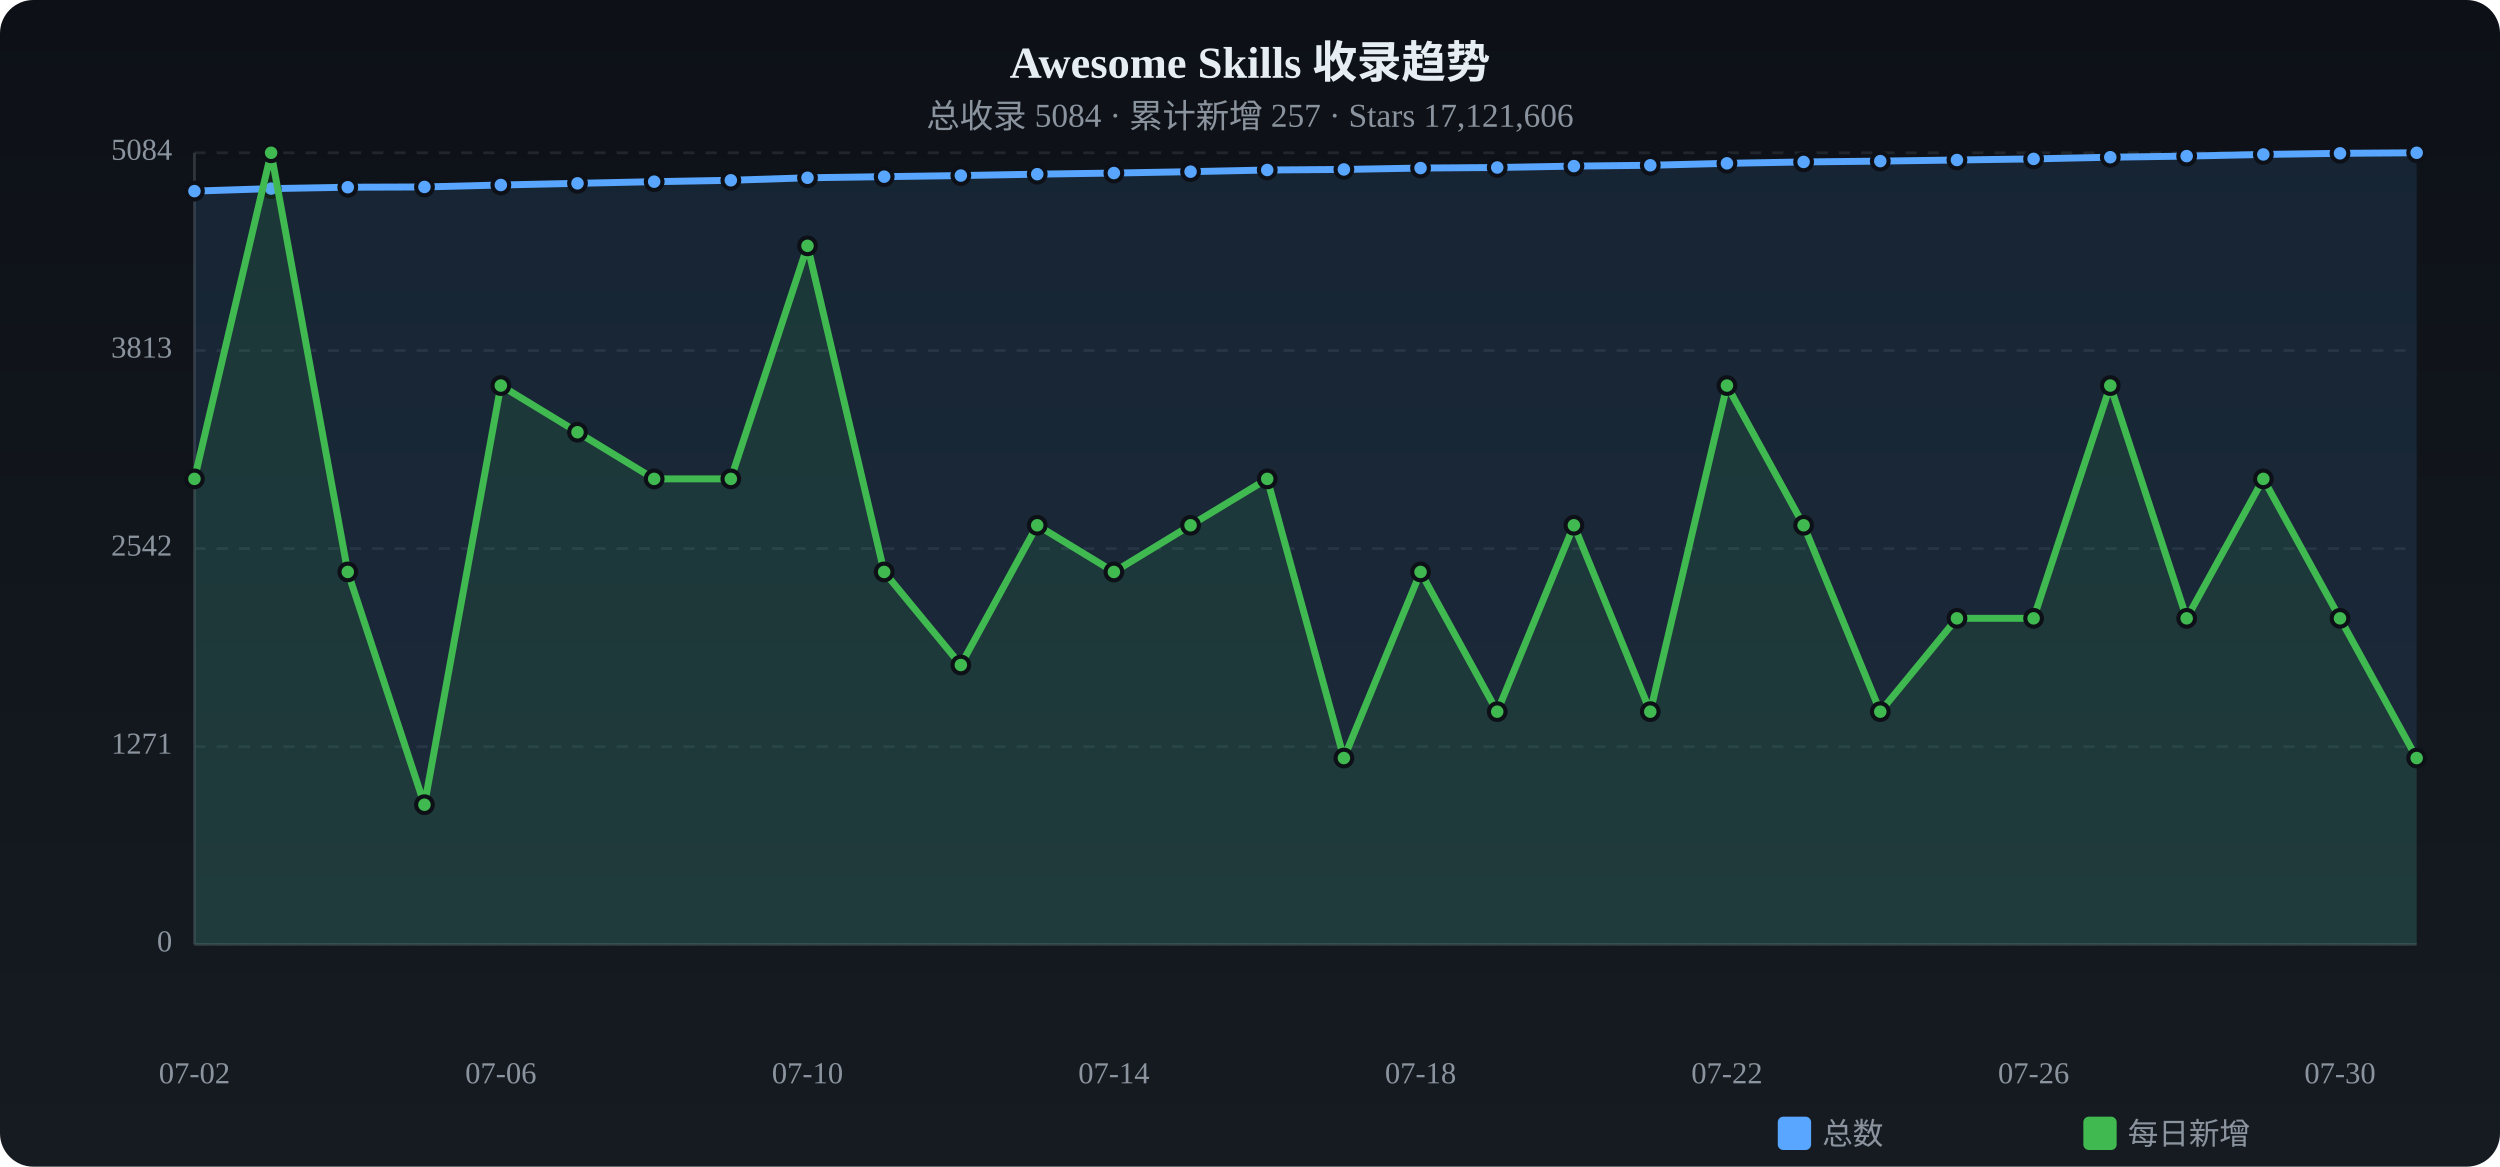
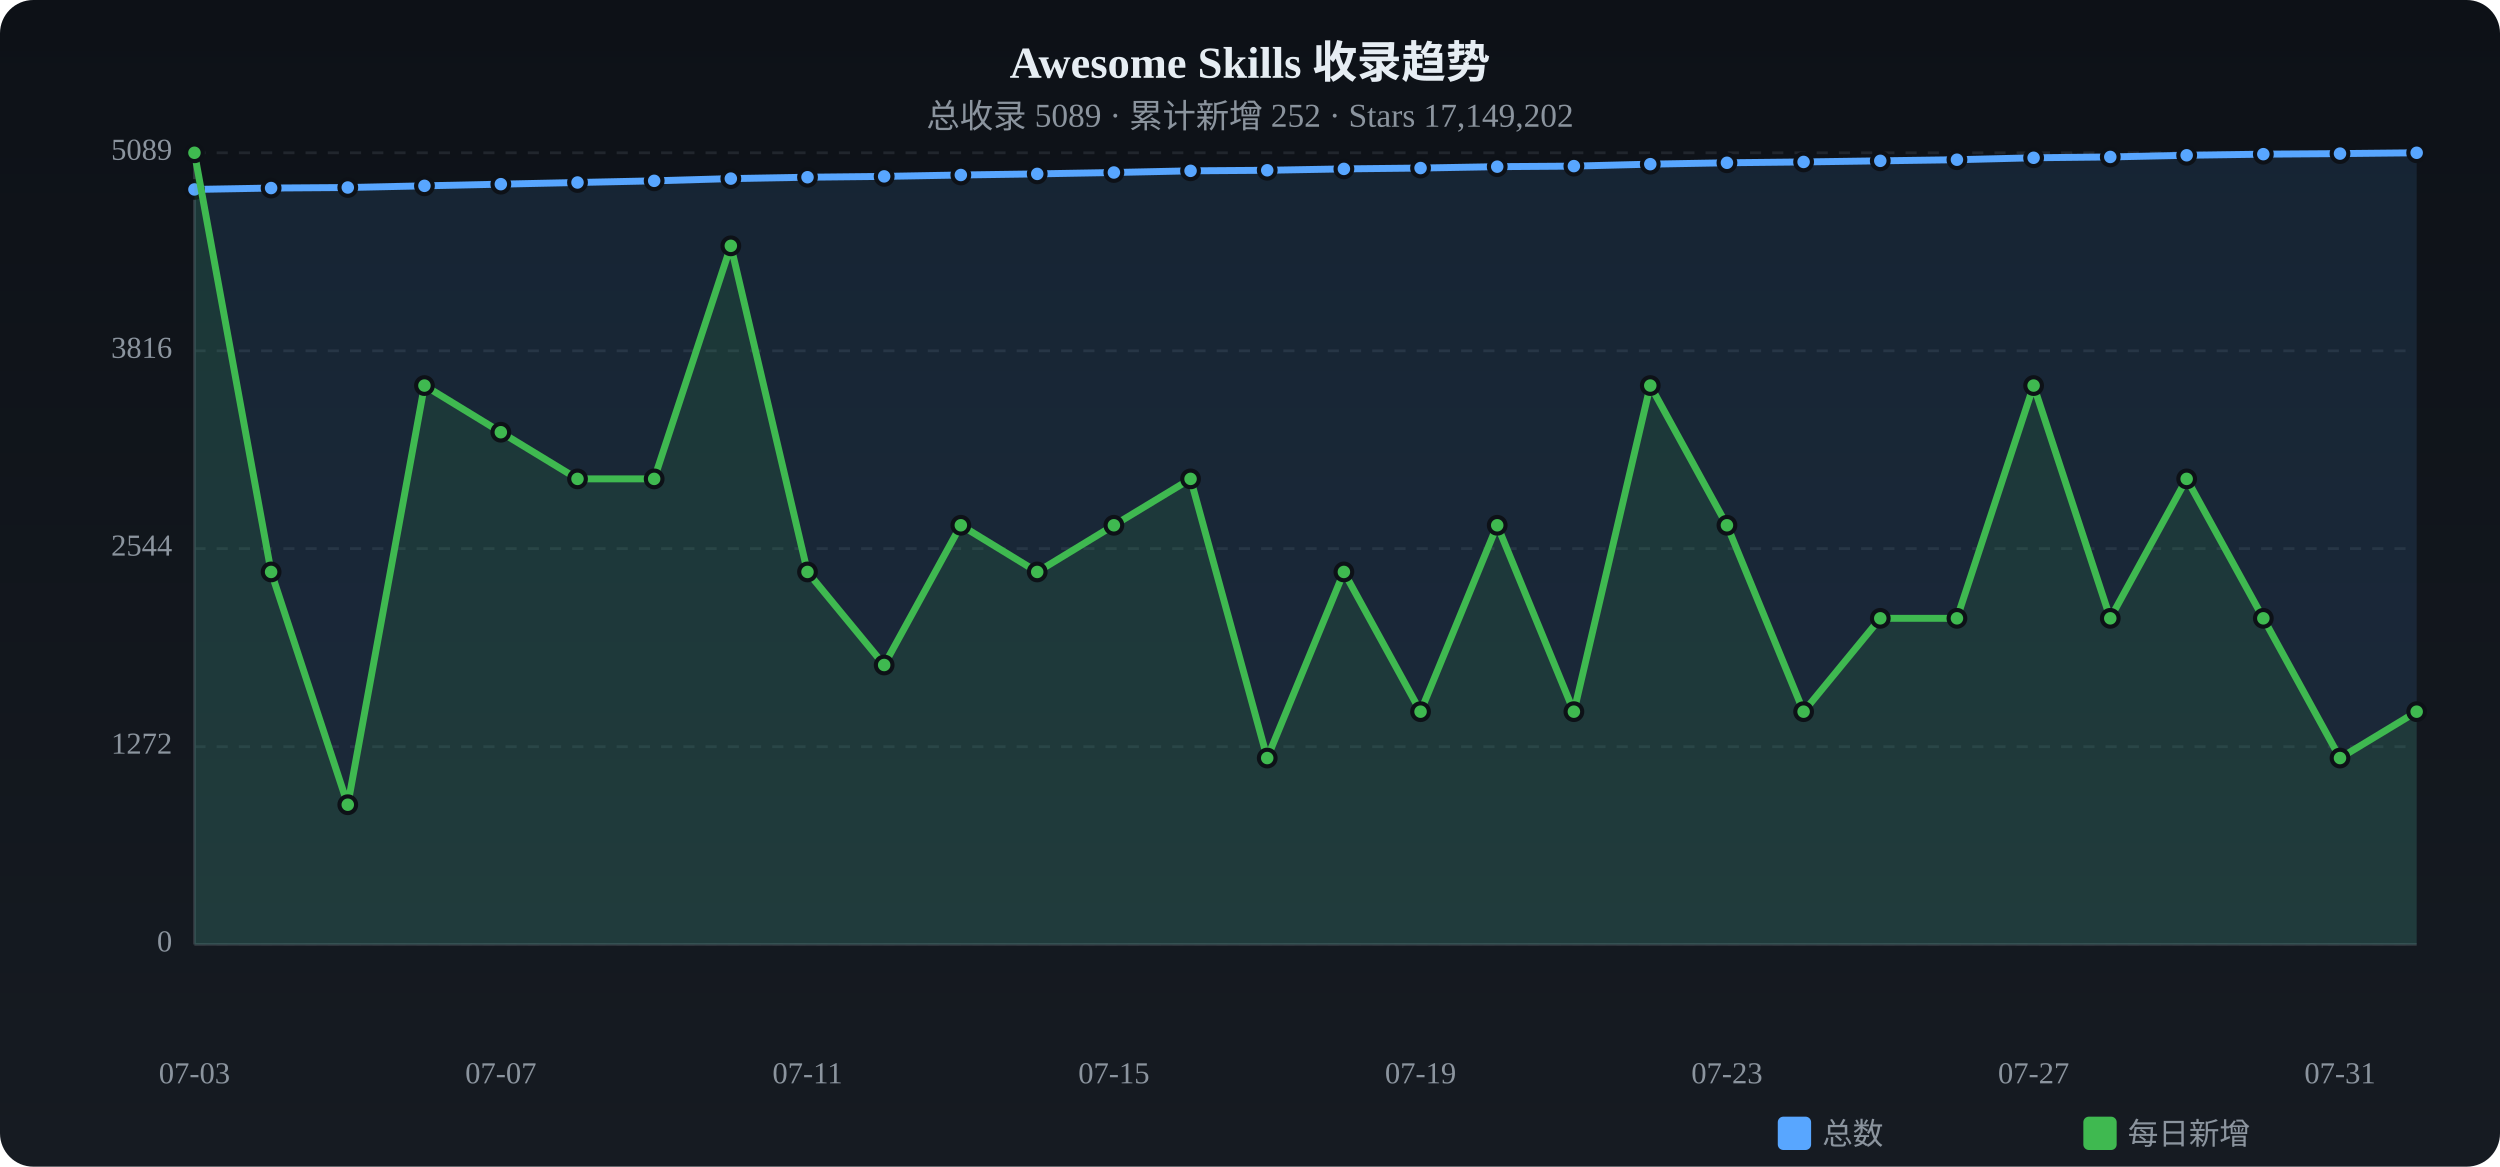
<svg xmlns="http://www.w3.org/2000/svg" viewBox="0 0 900 420" width="900" height="420">
  <defs>
    <linearGradient id="tbg" x1="0%" y1="0%" x2="0%" y2="100%">
      <stop offset="0%" stop-color="#0d1117" />
      <stop offset="100%" stop-color="#161b22" />
    </linearGradient>
  </defs>
  <rect width="900" height="420" rx="12" fill="url(#tbg)" />
  <text x="450.0" y="28" text-anchor="middle" fill="#e6edf3" font-size="16" font-weight="bold">Awesome Skills 收录趋势</text>
-   <text x="450.0" y="46" text-anchor="middle" fill="#8b949e" font-size="12">总收录 5084 · 累计新增 257 · Stars 17,121,606</text>
+   <text x="450.0" y="46" text-anchor="middle" fill="#8b949e" font-size="12">总收录 5089 · 累计新增 252 · Stars 17,149,202</text>
  <text x="62" y="340.0" text-anchor="end" fill="#8b949e" font-size="11" dominant-baseline="middle">0</text>
  <line x1="70" y1="340.0" x2="870" y2="340.0" stroke="#21262d" stroke-dasharray="4 4" />
-   <text x="62" y="268.8" text-anchor="end" fill="#8b949e" font-size="11" dominant-baseline="middle">1271</text>
+   <text x="62" y="268.8" text-anchor="end" fill="#8b949e" font-size="11" dominant-baseline="middle">1272</text>
  <line x1="70" y1="268.8" x2="870" y2="268.8" stroke="#21262d" stroke-dasharray="4 4" />
-   <text x="62" y="197.5" text-anchor="end" fill="#8b949e" font-size="11" dominant-baseline="middle">2542</text>
+   <text x="62" y="197.5" text-anchor="end" fill="#8b949e" font-size="11" dominant-baseline="middle">2544</text>
  <line x1="70" y1="197.5" x2="870" y2="197.5" stroke="#21262d" stroke-dasharray="4 4" />
-   <text x="62" y="126.2" text-anchor="end" fill="#8b949e" font-size="11" dominant-baseline="middle">3813</text>
-   <line x1="70" y1="126.2" x2="870" y2="126.2" stroke="#21262d" stroke-dasharray="4 4" />
-   <text x="62" y="55.0" text-anchor="end" fill="#8b949e" font-size="11" dominant-baseline="middle">5084</text>
+   <text x="62" y="126.3" text-anchor="end" fill="#8b949e" font-size="11" dominant-baseline="middle">3816</text>
+   <line x1="70" y1="126.3" x2="870" y2="126.3" stroke="#21262d" stroke-dasharray="4 4" />
+   <text x="62" y="55.0" text-anchor="end" fill="#8b949e" font-size="11" dominant-baseline="middle">5089</text>
  <line x1="70" y1="55.0" x2="870" y2="55.0" stroke="#21262d" stroke-dasharray="4 4" />
  <line x1="70" y1="55" x2="70" y2="340" stroke="#30363d" />
  <line x1="70" y1="340" x2="870" y2="340" stroke="#30363d" />
-   <path d="M70.0,68.8 L97.6,67.9 L125.2,67.4 L152.8,67.3 L180.3,66.6 L207.9,66.0 L235.5,65.4 L263.1,64.9 L290.7,64.0 L318.3,63.6 L345.9,63.2 L373.4,62.7 L401.0,62.3 L428.6,61.8 L456.2,61.2 L483.8,61.0 L511.4,60.5 L539.0,60.3 L566.6,59.8 L594.1,59.5 L621.7,58.8 L649.3,58.3 L676.9,58.0 L704.5,57.6 L732.1,57.2 L759.7,56.6 L787.2,56.2 L814.8,55.6 L842.4,55.2 L870.0,55.0 L870.0,340 L70.0,340 Z" fill="#58a6ff" opacity="0.12" />
-   <polyline points="70.0,68.8 97.6,67.9 125.2,67.4 152.8,67.3 180.3,66.6 207.9,66.0 235.5,65.4 263.1,64.9 290.7,64.0 318.3,63.6 345.9,63.2 373.4,62.7 401.0,62.3 428.6,61.8 456.2,61.2 483.8,61.0 511.4,60.5 539.0,60.3 566.6,59.8 594.1,59.5 621.7,58.8 649.3,58.3 676.9,58.0 704.5,57.6 732.1,57.2 759.7,56.6 787.2,56.2 814.8,55.6 842.4,55.2 870.0,55.0" fill="none" stroke="#58a6ff" stroke-width="2.5" stroke-linecap="round" stroke-linejoin="round" />
-   <circle cx="70.0" cy="68.8" r="3" fill="#58a6ff" stroke="#0d1117" stroke-width="1.5" />
-   <circle cx="97.6" cy="67.9" r="3" fill="#58a6ff" stroke="#0d1117" stroke-width="1.5" />
-   <circle cx="125.2" cy="67.4" r="3" fill="#58a6ff" stroke="#0d1117" stroke-width="1.5" />
-   <circle cx="152.8" cy="67.3" r="3" fill="#58a6ff" stroke="#0d1117" stroke-width="1.5" />
-   <circle cx="180.3" cy="66.6" r="3" fill="#58a6ff" stroke="#0d1117" stroke-width="1.5" />
-   <circle cx="207.9" cy="66.0" r="3" fill="#58a6ff" stroke="#0d1117" stroke-width="1.5" />
-   <circle cx="235.5" cy="65.4" r="3" fill="#58a6ff" stroke="#0d1117" stroke-width="1.5" />
-   <circle cx="263.1" cy="64.9" r="3" fill="#58a6ff" stroke="#0d1117" stroke-width="1.5" />
-   <circle cx="290.7" cy="64.0" r="3" fill="#58a6ff" stroke="#0d1117" stroke-width="1.5" />
-   <circle cx="318.3" cy="63.6" r="3" fill="#58a6ff" stroke="#0d1117" stroke-width="1.5" />
-   <circle cx="345.9" cy="63.2" r="3" fill="#58a6ff" stroke="#0d1117" stroke-width="1.5" />
-   <circle cx="373.4" cy="62.7" r="3" fill="#58a6ff" stroke="#0d1117" stroke-width="1.5" />
-   <circle cx="401.0" cy="62.3" r="3" fill="#58a6ff" stroke="#0d1117" stroke-width="1.5" />
-   <circle cx="428.6" cy="61.8" r="3" fill="#58a6ff" stroke="#0d1117" stroke-width="1.5" />
-   <circle cx="456.2" cy="61.2" r="3" fill="#58a6ff" stroke="#0d1117" stroke-width="1.5" />
-   <circle cx="483.8" cy="61.0" r="3" fill="#58a6ff" stroke="#0d1117" stroke-width="1.5" />
+   <path d="M70.0,68.2 L97.6,67.7 L125.2,67.5 L152.8,66.9 L180.3,66.3 L207.9,65.7 L235.5,65.1 L263.1,64.3 L290.7,63.8 L318.3,63.5 L345.9,63.0 L373.4,62.6 L401.0,62.1 L428.6,61.5 L456.2,61.3 L483.8,60.8 L511.4,60.5 L539.0,60.0 L566.6,59.8 L594.1,59.1 L621.7,58.6 L649.3,58.3 L676.9,57.9 L704.5,57.5 L732.1,56.8 L759.7,56.5 L787.2,55.9 L814.8,55.5 L842.4,55.3 L870.0,55.0 L870.0,340 L70.0,340 Z" fill="#58a6ff" opacity="0.12" />
+   <polyline points="70.0,68.2 97.6,67.7 125.2,67.5 152.8,66.9 180.3,66.3 207.9,65.7 235.5,65.1 263.1,64.3 290.7,63.8 318.3,63.5 345.9,63.0 373.4,62.6 401.0,62.1 428.6,61.5 456.2,61.3 483.8,60.8 511.4,60.5 539.0,60.0 566.6,59.8 594.1,59.1 621.7,58.6 649.3,58.3 676.9,57.9 704.5,57.5 732.1,56.8 759.7,56.5 787.2,55.9 814.8,55.5 842.4,55.3 870.0,55.0" fill="none" stroke="#58a6ff" stroke-width="2.5" stroke-linecap="round" stroke-linejoin="round" />
+   <circle cx="70.0" cy="68.2" r="3" fill="#58a6ff" stroke="#0d1117" stroke-width="1.5" />
+   <circle cx="97.6" cy="67.7" r="3" fill="#58a6ff" stroke="#0d1117" stroke-width="1.5" />
+   <circle cx="125.2" cy="67.5" r="3" fill="#58a6ff" stroke="#0d1117" stroke-width="1.5" />
+   <circle cx="152.8" cy="66.9" r="3" fill="#58a6ff" stroke="#0d1117" stroke-width="1.5" />
+   <circle cx="180.3" cy="66.3" r="3" fill="#58a6ff" stroke="#0d1117" stroke-width="1.5" />
+   <circle cx="207.9" cy="65.7" r="3" fill="#58a6ff" stroke="#0d1117" stroke-width="1.5" />
+   <circle cx="235.5" cy="65.1" r="3" fill="#58a6ff" stroke="#0d1117" stroke-width="1.5" />
+   <circle cx="263.1" cy="64.3" r="3" fill="#58a6ff" stroke="#0d1117" stroke-width="1.5" />
+   <circle cx="290.7" cy="63.8" r="3" fill="#58a6ff" stroke="#0d1117" stroke-width="1.5" />
+   <circle cx="318.3" cy="63.5" r="3" fill="#58a6ff" stroke="#0d1117" stroke-width="1.5" />
+   <circle cx="345.9" cy="63.0" r="3" fill="#58a6ff" stroke="#0d1117" stroke-width="1.5" />
+   <circle cx="373.4" cy="62.6" r="3" fill="#58a6ff" stroke="#0d1117" stroke-width="1.5" />
+   <circle cx="401.0" cy="62.1" r="3" fill="#58a6ff" stroke="#0d1117" stroke-width="1.5" />
+   <circle cx="428.6" cy="61.5" r="3" fill="#58a6ff" stroke="#0d1117" stroke-width="1.5" />
+   <circle cx="456.2" cy="61.3" r="3" fill="#58a6ff" stroke="#0d1117" stroke-width="1.5" />
+   <circle cx="483.8" cy="60.8" r="3" fill="#58a6ff" stroke="#0d1117" stroke-width="1.5" />
  <circle cx="511.4" cy="60.5" r="3" fill="#58a6ff" stroke="#0d1117" stroke-width="1.5" />
-   <circle cx="539.0" cy="60.3" r="3" fill="#58a6ff" stroke="#0d1117" stroke-width="1.5" />
+   <circle cx="539.0" cy="60.0" r="3" fill="#58a6ff" stroke="#0d1117" stroke-width="1.5" />
  <circle cx="566.6" cy="59.8" r="3" fill="#58a6ff" stroke="#0d1117" stroke-width="1.5" />
-   <circle cx="594.1" cy="59.5" r="3" fill="#58a6ff" stroke="#0d1117" stroke-width="1.5" />
-   <circle cx="621.7" cy="58.8" r="3" fill="#58a6ff" stroke="#0d1117" stroke-width="1.5" />
+   <circle cx="594.1" cy="59.1" r="3" fill="#58a6ff" stroke="#0d1117" stroke-width="1.5" />
+   <circle cx="621.7" cy="58.6" r="3" fill="#58a6ff" stroke="#0d1117" stroke-width="1.5" />
  <circle cx="649.3" cy="58.3" r="3" fill="#58a6ff" stroke="#0d1117" stroke-width="1.5" />
-   <circle cx="676.9" cy="58.0" r="3" fill="#58a6ff" stroke="#0d1117" stroke-width="1.5" />
-   <circle cx="704.5" cy="57.6" r="3" fill="#58a6ff" stroke="#0d1117" stroke-width="1.5" />
-   <circle cx="732.1" cy="57.2" r="3" fill="#58a6ff" stroke="#0d1117" stroke-width="1.5" />
-   <circle cx="759.7" cy="56.6" r="3" fill="#58a6ff" stroke="#0d1117" stroke-width="1.5" />
-   <circle cx="787.2" cy="56.2" r="3" fill="#58a6ff" stroke="#0d1117" stroke-width="1.5" />
-   <circle cx="814.8" cy="55.6" r="3" fill="#58a6ff" stroke="#0d1117" stroke-width="1.5" />
-   <circle cx="842.4" cy="55.2" r="3" fill="#58a6ff" stroke="#0d1117" stroke-width="1.5" />
+   <circle cx="676.9" cy="57.9" r="3" fill="#58a6ff" stroke="#0d1117" stroke-width="1.5" />
+   <circle cx="704.5" cy="57.5" r="3" fill="#58a6ff" stroke="#0d1117" stroke-width="1.5" />
+   <circle cx="732.1" cy="56.8" r="3" fill="#58a6ff" stroke="#0d1117" stroke-width="1.5" />
+   <circle cx="759.7" cy="56.5" r="3" fill="#58a6ff" stroke="#0d1117" stroke-width="1.5" />
+   <circle cx="787.2" cy="55.9" r="3" fill="#58a6ff" stroke="#0d1117" stroke-width="1.5" />
+   <circle cx="814.8" cy="55.5" r="3" fill="#58a6ff" stroke="#0d1117" stroke-width="1.5" />
+   <circle cx="842.4" cy="55.3" r="3" fill="#58a6ff" stroke="#0d1117" stroke-width="1.5" />
  <circle cx="870.0" cy="55.0" r="3" fill="#58a6ff" stroke="#0d1117" stroke-width="1.5" />
-   <path d="M70.0,172.4 L97.6,55.0 L125.2,205.9 L152.8,289.7 L180.3,138.8 L207.9,155.6 L235.5,172.4 L263.1,172.4 L290.7,88.5 L318.3,205.9 L345.9,239.4 L373.4,189.1 L401.0,205.9 L428.6,189.1 L456.2,172.4 L483.8,272.9 L511.4,205.9 L539.0,256.2 L566.6,189.1 L594.1,256.2 L621.7,138.8 L649.3,189.1 L676.9,256.2 L704.5,222.6 L732.1,222.6 L759.7,138.8 L787.2,222.6 L814.8,172.4 L842.4,222.6 L870.0,272.9 L870.0,340 L70.0,340 Z" fill="#3fb950" opacity="0.12" />
-   <polyline points="70.0,172.4 97.6,55.0 125.2,205.9 152.8,289.7 180.3,138.8 207.9,155.6 235.5,172.4 263.1,172.4 290.7,88.5 318.3,205.9 345.9,239.4 373.4,189.1 401.0,205.9 428.6,189.1 456.2,172.4 483.8,272.9 511.4,205.9 539.0,256.2 566.6,189.1 594.1,256.2 621.7,138.8 649.3,189.1 676.9,256.2 704.5,222.6 732.1,222.6 759.7,138.8 787.2,222.6 814.8,172.4 842.4,222.6 870.0,272.9" fill="none" stroke="#3fb950" stroke-width="2.5" stroke-linecap="round" stroke-linejoin="round" />
-   <circle cx="70.0" cy="172.4" r="3" fill="#3fb950" stroke="#0d1117" stroke-width="1.5" />
-   <circle cx="97.6" cy="55.0" r="3" fill="#3fb950" stroke="#0d1117" stroke-width="1.5" />
-   <circle cx="125.2" cy="205.9" r="3" fill="#3fb950" stroke="#0d1117" stroke-width="1.5" />
-   <circle cx="152.8" cy="289.7" r="3" fill="#3fb950" stroke="#0d1117" stroke-width="1.5" />
-   <circle cx="180.3" cy="138.8" r="3" fill="#3fb950" stroke="#0d1117" stroke-width="1.5" />
-   <circle cx="207.9" cy="155.6" r="3" fill="#3fb950" stroke="#0d1117" stroke-width="1.5" />
+   <path d="M70.0,55.0 L97.6,205.9 L125.2,289.7 L152.8,138.8 L180.3,155.6 L207.9,172.4 L235.5,172.4 L263.1,88.5 L290.7,205.9 L318.3,239.4 L345.9,189.1 L373.4,205.9 L401.0,189.1 L428.6,172.4 L456.2,272.9 L483.8,205.9 L511.4,256.2 L539.0,189.1 L566.6,256.2 L594.1,138.8 L621.7,189.1 L649.3,256.2 L676.9,222.6 L704.5,222.6 L732.1,138.8 L759.7,222.6 L787.2,172.4 L814.8,222.6 L842.4,272.9 L870.0,256.2 L870.0,340 L70.0,340 Z" fill="#3fb950" opacity="0.12" />
+   <polyline points="70.0,55.0 97.6,205.9 125.2,289.7 152.8,138.8 180.3,155.6 207.9,172.4 235.5,172.4 263.1,88.5 290.7,205.9 318.3,239.4 345.9,189.1 373.4,205.9 401.0,189.1 428.6,172.4 456.2,272.9 483.8,205.9 511.4,256.2 539.0,189.1 566.6,256.2 594.1,138.8 621.7,189.1 649.3,256.2 676.9,222.6 704.5,222.6 732.1,138.8 759.7,222.6 787.2,172.4 814.8,222.6 842.4,272.9 870.0,256.2" fill="none" stroke="#3fb950" stroke-width="2.5" stroke-linecap="round" stroke-linejoin="round" />
+   <circle cx="70.0" cy="55.0" r="3" fill="#3fb950" stroke="#0d1117" stroke-width="1.5" />
+   <circle cx="97.6" cy="205.9" r="3" fill="#3fb950" stroke="#0d1117" stroke-width="1.5" />
+   <circle cx="125.2" cy="289.7" r="3" fill="#3fb950" stroke="#0d1117" stroke-width="1.5" />
+   <circle cx="152.8" cy="138.8" r="3" fill="#3fb950" stroke="#0d1117" stroke-width="1.5" />
+   <circle cx="180.3" cy="155.6" r="3" fill="#3fb950" stroke="#0d1117" stroke-width="1.5" />
+   <circle cx="207.9" cy="172.4" r="3" fill="#3fb950" stroke="#0d1117" stroke-width="1.5" />
  <circle cx="235.5" cy="172.4" r="3" fill="#3fb950" stroke="#0d1117" stroke-width="1.5" />
-   <circle cx="263.1" cy="172.4" r="3" fill="#3fb950" stroke="#0d1117" stroke-width="1.5" />
-   <circle cx="290.7" cy="88.5" r="3" fill="#3fb950" stroke="#0d1117" stroke-width="1.5" />
-   <circle cx="318.3" cy="205.9" r="3" fill="#3fb950" stroke="#0d1117" stroke-width="1.5" />
-   <circle cx="345.9" cy="239.4" r="3" fill="#3fb950" stroke="#0d1117" stroke-width="1.5" />
-   <circle cx="373.4" cy="189.1" r="3" fill="#3fb950" stroke="#0d1117" stroke-width="1.5" />
-   <circle cx="401.0" cy="205.9" r="3" fill="#3fb950" stroke="#0d1117" stroke-width="1.5" />
-   <circle cx="428.6" cy="189.1" r="3" fill="#3fb950" stroke="#0d1117" stroke-width="1.5" />
-   <circle cx="456.2" cy="172.4" r="3" fill="#3fb950" stroke="#0d1117" stroke-width="1.5" />
-   <circle cx="483.8" cy="272.9" r="3" fill="#3fb950" stroke="#0d1117" stroke-width="1.5" />
-   <circle cx="511.4" cy="205.9" r="3" fill="#3fb950" stroke="#0d1117" stroke-width="1.5" />
-   <circle cx="539.0" cy="256.2" r="3" fill="#3fb950" stroke="#0d1117" stroke-width="1.5" />
-   <circle cx="566.6" cy="189.1" r="3" fill="#3fb950" stroke="#0d1117" stroke-width="1.5" />
-   <circle cx="594.1" cy="256.2" r="3" fill="#3fb950" stroke="#0d1117" stroke-width="1.5" />
-   <circle cx="621.7" cy="138.8" r="3" fill="#3fb950" stroke="#0d1117" stroke-width="1.5" />
-   <circle cx="649.3" cy="189.1" r="3" fill="#3fb950" stroke="#0d1117" stroke-width="1.5" />
-   <circle cx="676.9" cy="256.2" r="3" fill="#3fb950" stroke="#0d1117" stroke-width="1.5" />
+   <circle cx="263.1" cy="88.5" r="3" fill="#3fb950" stroke="#0d1117" stroke-width="1.5" />
+   <circle cx="290.7" cy="205.9" r="3" fill="#3fb950" stroke="#0d1117" stroke-width="1.5" />
+   <circle cx="318.3" cy="239.4" r="3" fill="#3fb950" stroke="#0d1117" stroke-width="1.5" />
+   <circle cx="345.9" cy="189.1" r="3" fill="#3fb950" stroke="#0d1117" stroke-width="1.5" />
+   <circle cx="373.4" cy="205.9" r="3" fill="#3fb950" stroke="#0d1117" stroke-width="1.5" />
+   <circle cx="401.0" cy="189.1" r="3" fill="#3fb950" stroke="#0d1117" stroke-width="1.5" />
+   <circle cx="428.6" cy="172.4" r="3" fill="#3fb950" stroke="#0d1117" stroke-width="1.5" />
+   <circle cx="456.2" cy="272.9" r="3" fill="#3fb950" stroke="#0d1117" stroke-width="1.5" />
+   <circle cx="483.8" cy="205.9" r="3" fill="#3fb950" stroke="#0d1117" stroke-width="1.5" />
+   <circle cx="511.4" cy="256.2" r="3" fill="#3fb950" stroke="#0d1117" stroke-width="1.5" />
+   <circle cx="539.0" cy="189.1" r="3" fill="#3fb950" stroke="#0d1117" stroke-width="1.5" />
+   <circle cx="566.6" cy="256.2" r="3" fill="#3fb950" stroke="#0d1117" stroke-width="1.5" />
+   <circle cx="594.1" cy="138.8" r="3" fill="#3fb950" stroke="#0d1117" stroke-width="1.5" />
+   <circle cx="621.7" cy="189.1" r="3" fill="#3fb950" stroke="#0d1117" stroke-width="1.5" />
+   <circle cx="649.3" cy="256.2" r="3" fill="#3fb950" stroke="#0d1117" stroke-width="1.5" />
+   <circle cx="676.9" cy="222.6" r="3" fill="#3fb950" stroke="#0d1117" stroke-width="1.5" />
  <circle cx="704.5" cy="222.6" r="3" fill="#3fb950" stroke="#0d1117" stroke-width="1.5" />
-   <circle cx="732.1" cy="222.6" r="3" fill="#3fb950" stroke="#0d1117" stroke-width="1.5" />
-   <circle cx="759.7" cy="138.8" r="3" fill="#3fb950" stroke="#0d1117" stroke-width="1.5" />
-   <circle cx="787.2" cy="222.6" r="3" fill="#3fb950" stroke="#0d1117" stroke-width="1.5" />
-   <circle cx="814.8" cy="172.4" r="3" fill="#3fb950" stroke="#0d1117" stroke-width="1.5" />
-   <circle cx="842.4" cy="222.6" r="3" fill="#3fb950" stroke="#0d1117" stroke-width="1.5" />
-   <circle cx="870.0" cy="272.9" r="3" fill="#3fb950" stroke="#0d1117" stroke-width="1.5" />
-   <text x="70.0" y="390" text-anchor="middle" fill="#8b949e" font-size="11">07-02</text>
-   <text x="180.3" y="390" text-anchor="middle" fill="#8b949e" font-size="11">07-06</text>
-   <text x="290.7" y="390" text-anchor="middle" fill="#8b949e" font-size="11">07-10</text>
-   <text x="401.0" y="390" text-anchor="middle" fill="#8b949e" font-size="11">07-14</text>
-   <text x="511.4" y="390" text-anchor="middle" fill="#8b949e" font-size="11">07-18</text>
-   <text x="621.7" y="390" text-anchor="middle" fill="#8b949e" font-size="11">07-22</text>
-   <text x="732.1" y="390" text-anchor="middle" fill="#8b949e" font-size="11">07-26</text>
-   <text x="842.4" y="390" text-anchor="middle" fill="#8b949e" font-size="11">07-30</text>
+   <circle cx="732.1" cy="138.8" r="3" fill="#3fb950" stroke="#0d1117" stroke-width="1.5" />
+   <circle cx="759.7" cy="222.6" r="3" fill="#3fb950" stroke="#0d1117" stroke-width="1.5" />
+   <circle cx="787.2" cy="172.4" r="3" fill="#3fb950" stroke="#0d1117" stroke-width="1.5" />
+   <circle cx="814.8" cy="222.6" r="3" fill="#3fb950" stroke="#0d1117" stroke-width="1.5" />
+   <circle cx="842.4" cy="272.9" r="3" fill="#3fb950" stroke="#0d1117" stroke-width="1.5" />
+   <circle cx="870.0" cy="256.2" r="3" fill="#3fb950" stroke="#0d1117" stroke-width="1.5" />
+   <text x="70.0" y="390" text-anchor="middle" fill="#8b949e" font-size="11">07-03</text>
+   <text x="180.3" y="390" text-anchor="middle" fill="#8b949e" font-size="11">07-07</text>
+   <text x="290.7" y="390" text-anchor="middle" fill="#8b949e" font-size="11">07-11</text>
+   <text x="401.0" y="390" text-anchor="middle" fill="#8b949e" font-size="11">07-15</text>
+   <text x="511.4" y="390" text-anchor="middle" fill="#8b949e" font-size="11">07-19</text>
+   <text x="621.7" y="390" text-anchor="middle" fill="#8b949e" font-size="11">07-23</text>
+   <text x="732.1" y="390" text-anchor="middle" fill="#8b949e" font-size="11">07-27</text>
+   <text x="842.4" y="390" text-anchor="middle" fill="#8b949e" font-size="11">07-31</text>
  <rect x="640" y="402" width="12" height="12" rx="2" fill="#58a6ff" />
  <text x="656" y="412" fill="#8b949e" font-size="11">总数</text>
  <rect x="750" y="402" width="12" height="12" rx="2" fill="#3fb950" />
  <text x="766" y="412" fill="#8b949e" font-size="11">每日新增</text>
</svg>
